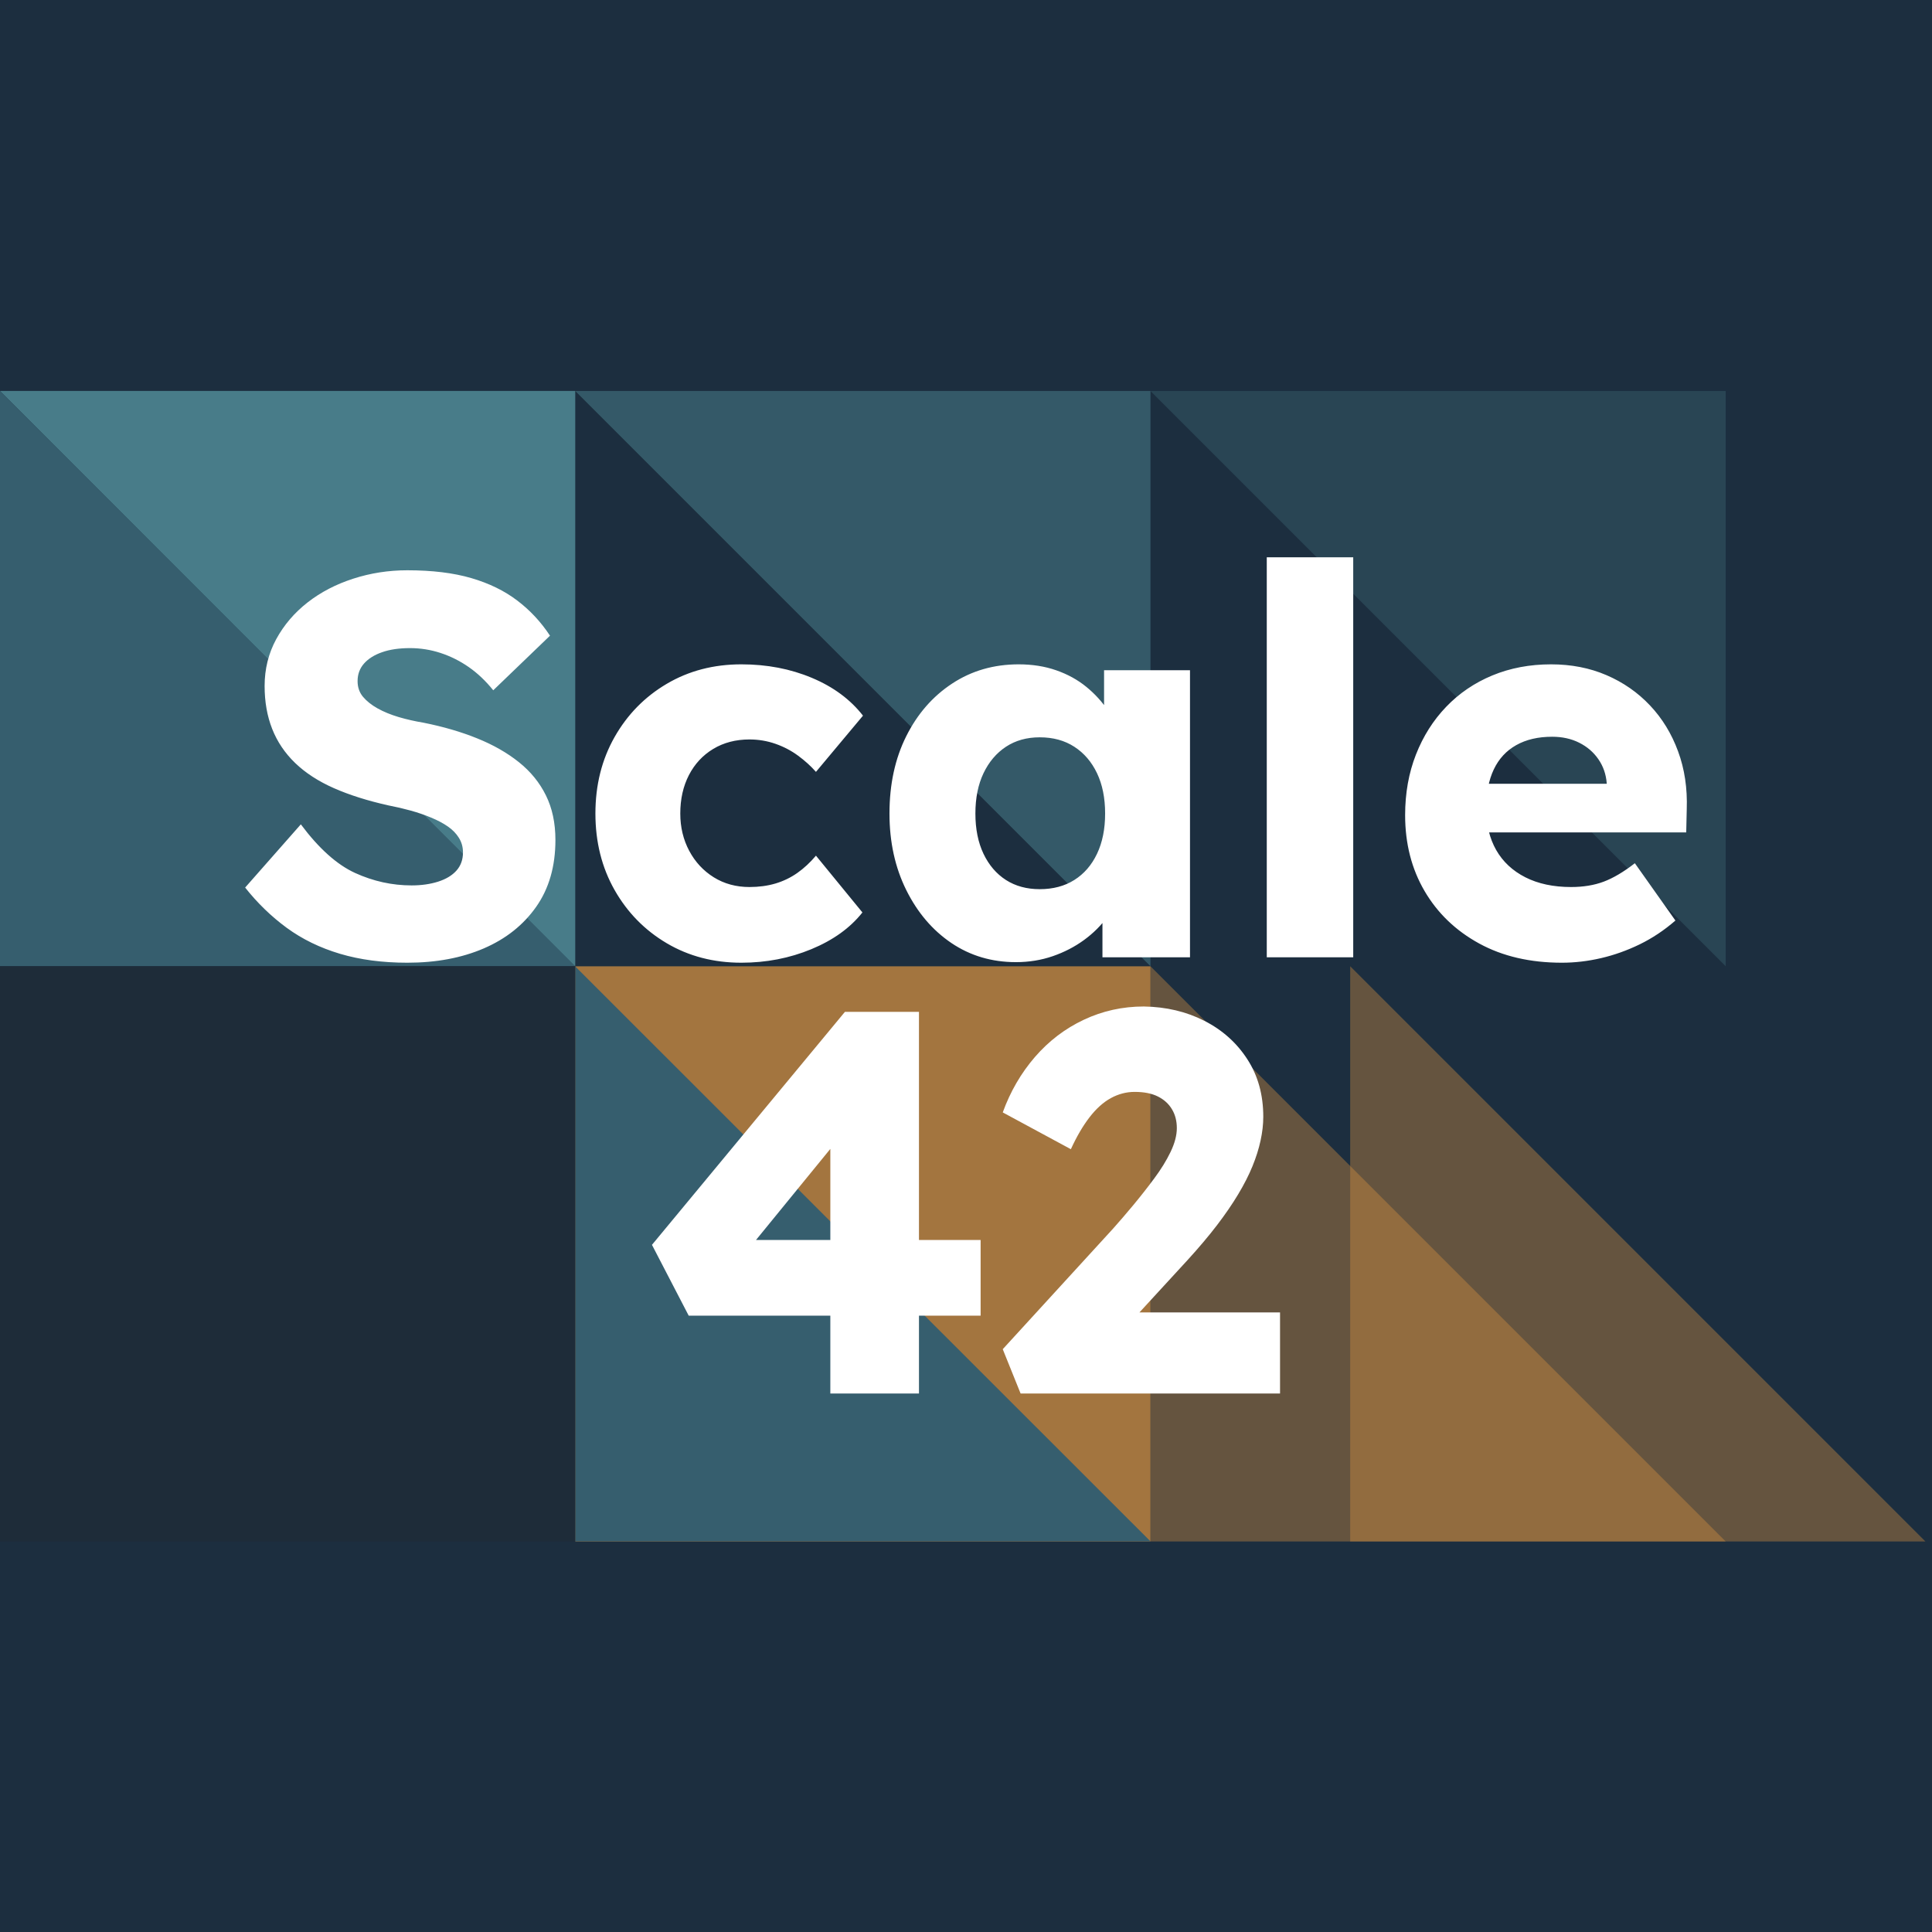
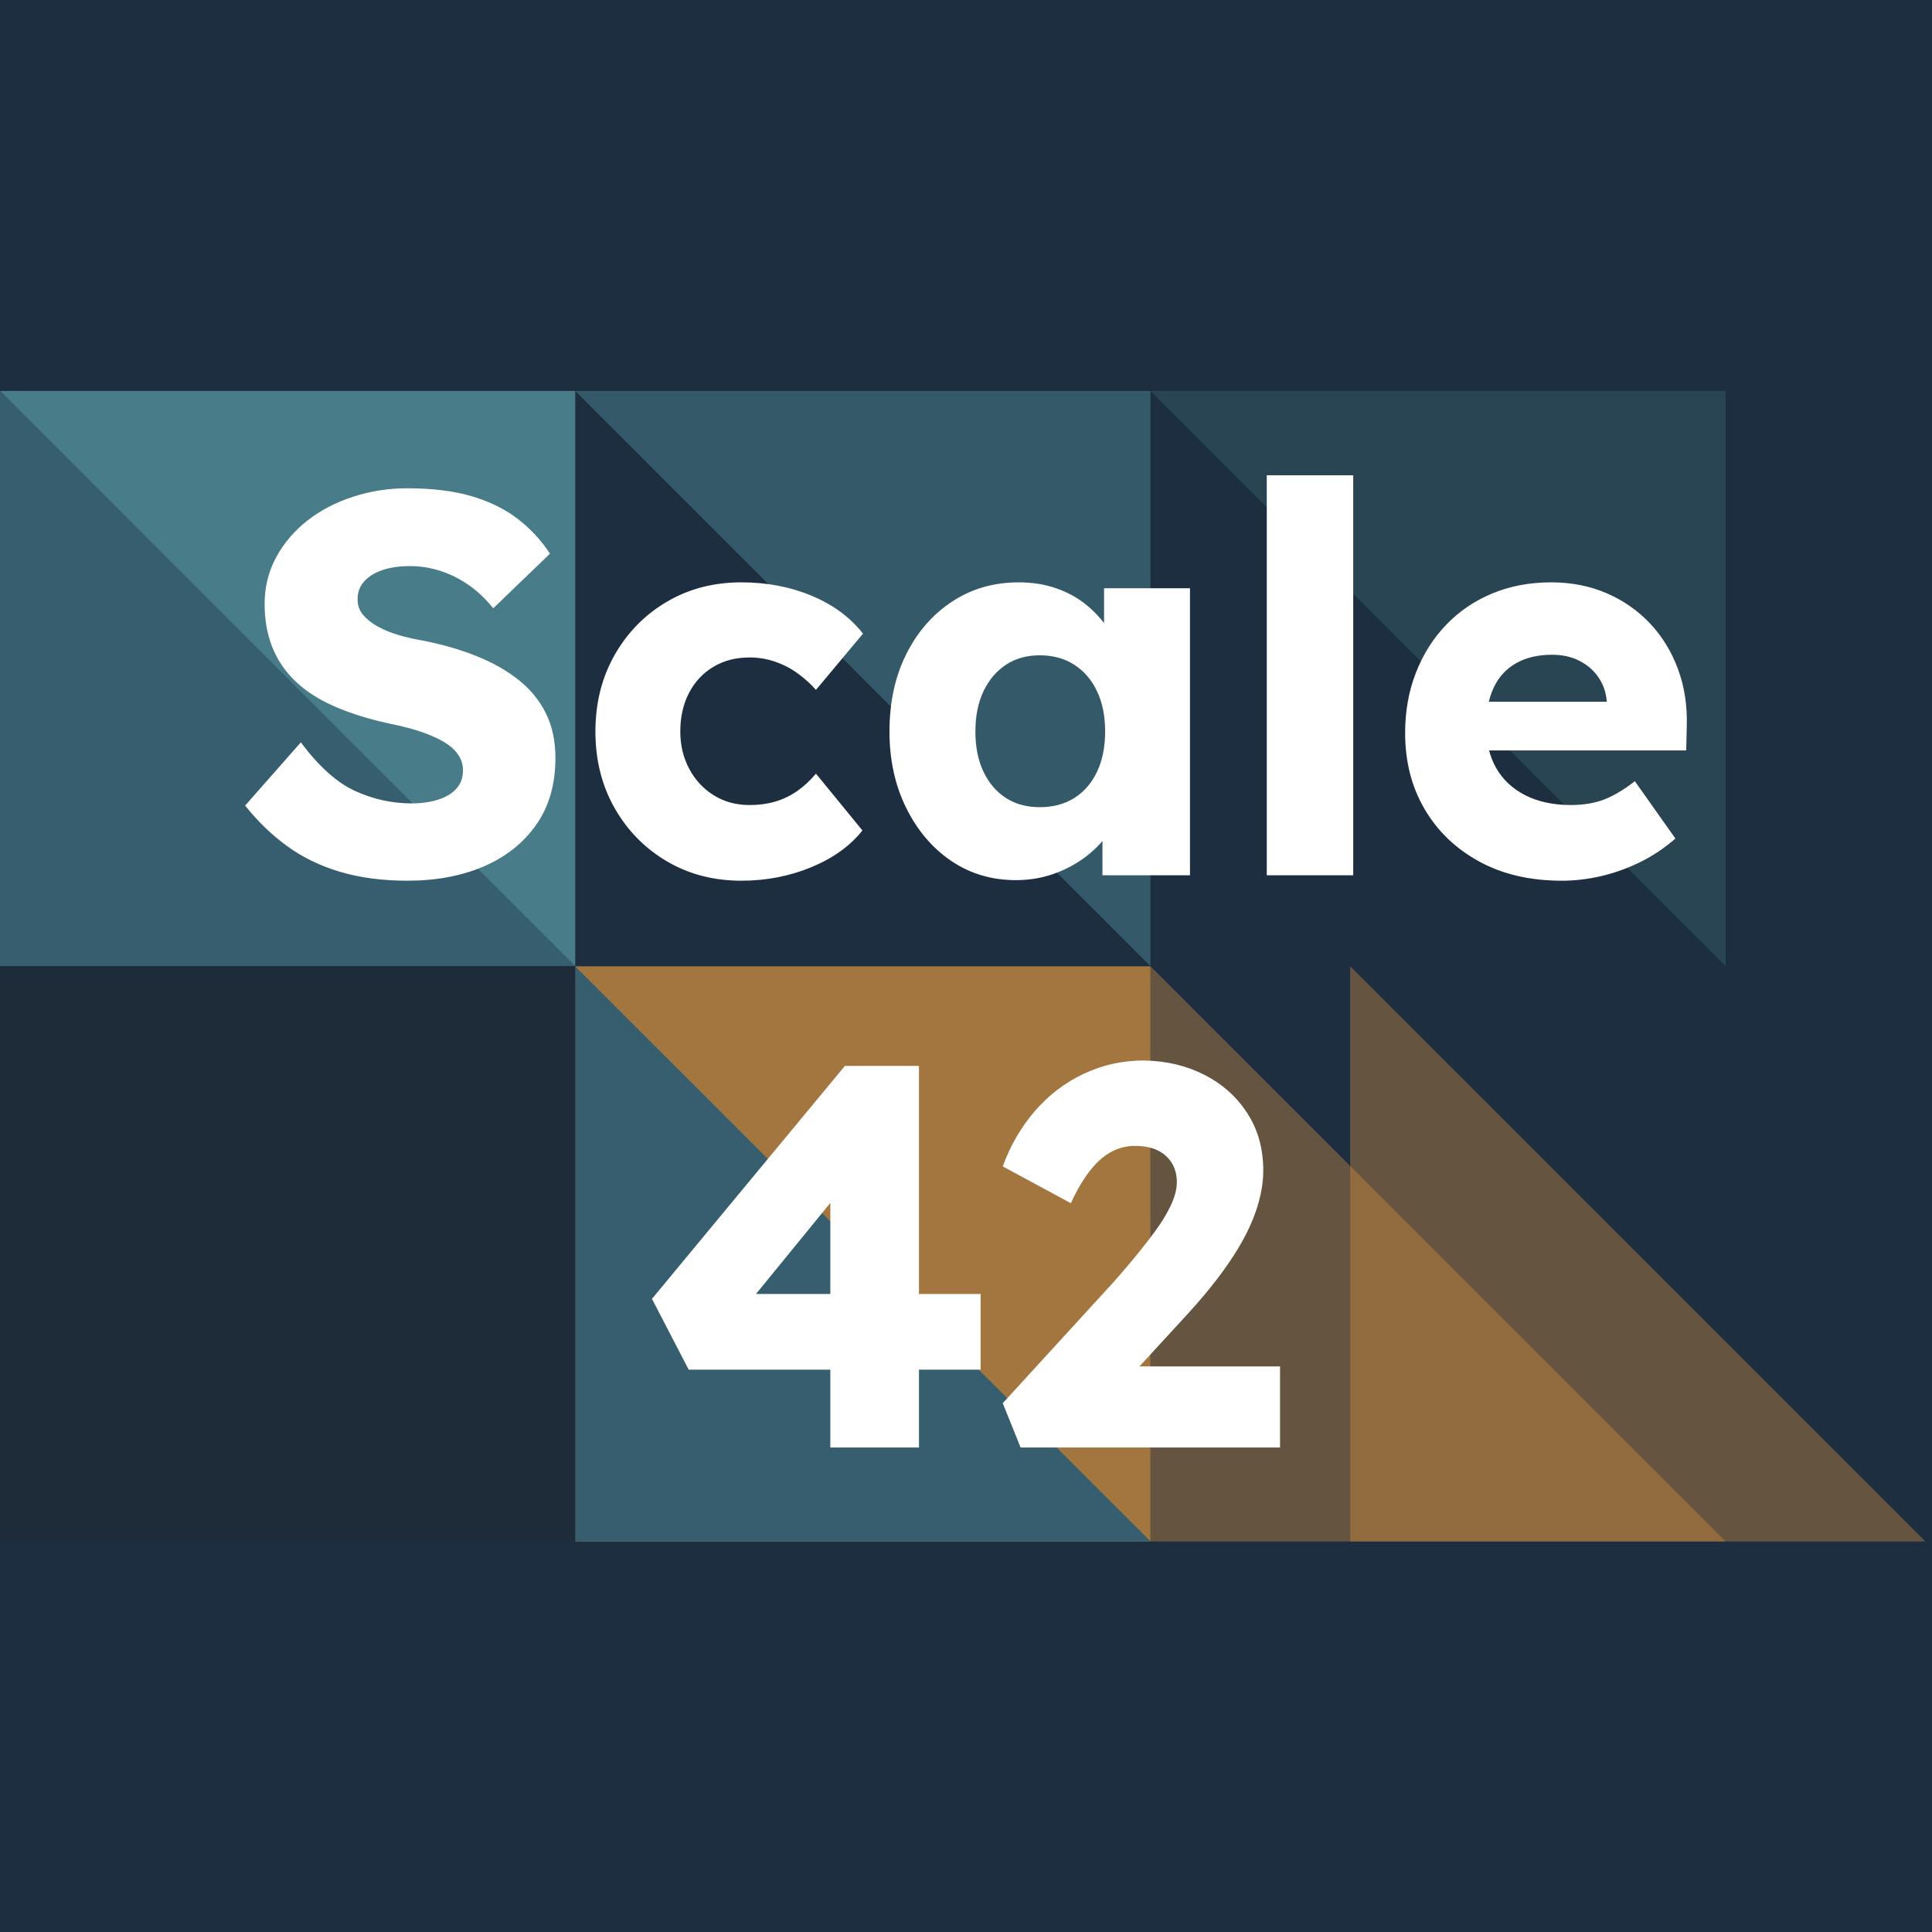
<svg xmlns="http://www.w3.org/2000/svg" version="1.1" viewBox="0 0 966 966">
  <rect width="966" height="966" fill="#1c2e3f" />
  <g transform="translate(0 195.5)">
    <path fill="#487c89" fill-opacity="0.557" d="m575.233 -0.006l0 287.622l-287.622 -287.622z" fill-rule="evenodd" />
    <path fill="#db9340" fill-opacity="0.709" d="m575.235 575.218l-287.622 0l0 -287.559l287.622 0z" fill-rule="evenodd" />
    <path fill="#487c89" d="m287.444 -7.970725E-4l0 287.612l-287.45 -287.612z" fill-rule="evenodd" />
    <path fill="#487c89" d="m287.624 -7.970725E-4l0 287.612l-287.45 -287.612z" fill-rule="evenodd" />
    <path fill="#365e6e" d="m287.611 575.17l0 -287.465l287.622 287.465z" fill-rule="evenodd" />
    <path fill="#db9340" fill-opacity="0.384" d="m575.235 575.249l0 -287.622l287.622 287.622z" fill-rule="evenodd" />
    <path fill="#db9340" fill-opacity="0.384" d="m675.093 575.25l0 -287.622l287.622 287.622z" fill-rule="evenodd" />
    <path fill="#365e6e" d="m-0.002 287.616l0 -287.622l287.622 287.622z" fill-rule="evenodd" />
    <path fill="#1e2c39" d="m-0.019 287.612l287.654 0l0 287.654l-287.654 0z" fill-rule="evenodd" />
    <path fill="#487c89" fill-opacity="0.298" d="m862.855 -0.006l0 287.622l-287.622 -287.622z" fill-rule="evenodd" />
  </g>
-   <g transform="matrix(1.4 0 0 1.4 80.79416 -222.8023)">
+   <g transform="matrix(1.4 0 0 1.4 80.79416 -263.8023)">
    <path fill="#ffffff" fill-rule="nonzero" d="M 87.764,502.971 Q 74.435,502.971 63.717,499.784 Q 53.014,496.596 44.701,490.518 Q 36.404,484.425 29.842,476.128 L 49.732,453.55 Q 59.373,466.471 69.123,470.925 Q 78.873,475.362 89.295,475.362 Q 94.514,475.362 98.764,474.018 Q 103.014,472.659 105.326,470.05 Q 107.639,467.44 107.639,463.581 Q 107.639,460.69 106.185,458.378 Q 104.748,456.05 102.232,454.315 Q 99.732,452.581 96.248,451.143 Q 92.779,449.69 88.92,448.628 Q 85.06,447.565 80.998,446.784 Q 69.81,444.284 61.498,440.612 Q 53.201,436.94 47.701,431.643 Q 42.201,426.331 39.498,419.471 Q 36.795,412.612 36.795,404.128 Q 36.795,395.05 40.935,387.425 Q 45.092,379.8 52.139,374.3 Q 59.185,368.8 68.451,365.815 Q 77.717,362.815 87.764,362.815 Q 101.076,362.815 110.623,365.612 Q 120.185,368.409 127.029,373.628 Q 133.889,378.831 138.717,386.175 L 118.451,405.675 Q 114.404,400.643 109.67,397.362 Q 104.935,394.081 99.623,392.346 Q 94.326,390.612 88.717,390.612 Q 82.935,390.612 78.779,392.065 Q 74.623,393.503 72.31,396.112 Q 69.998,398.721 69.998,402.393 Q 69.998,405.675 71.92,407.987 Q 73.857,410.3 77.139,412.143 Q 80.42,413.971 84.67,415.237 Q 88.92,416.487 93.545,417.253 Q 104.17,419.378 112.748,422.862 Q 121.342,426.331 127.607,431.346 Q 133.889,436.362 137.264,443.221 Q 140.654,450.065 140.654,459.143 Q 140.654,473.237 133.795,482.987 Q 126.951,492.737 115.076,497.862 Q 103.201,502.971 87.764,502.971 M 207.062,502.971 Q 192.202,502.971 180.421,496.018 Q 168.64,489.065 161.78,477.003 Q 154.937,464.94 154.937,449.69 Q 154.937,434.44 161.78,422.378 Q 168.64,410.3 180.421,403.362 Q 192.202,396.409 207.062,396.409 Q 220.765,396.409 232.249,401.237 Q 243.733,406.05 250.499,414.737 L 233.702,434.815 Q 230.999,431.737 227.327,429.034 Q 223.655,426.331 219.218,424.784 Q 214.78,423.237 209.952,423.237 Q 202.624,423.237 197.015,426.612 Q 191.421,429.987 188.327,435.971 Q 185.249,441.956 185.249,449.69 Q 185.249,457.018 188.437,463.003 Q 191.624,468.987 197.218,472.471 Q 202.812,475.94 209.952,475.94 Q 214.968,475.94 219.218,474.69 Q 223.468,473.425 227.03,470.925 Q 230.608,468.409 233.702,464.737 L 250.296,485.018 Q 243.733,493.315 232.046,498.143 Q 220.374,502.971 207.062,502.971 M 305.131,502.768 Q 292.194,502.768 282.053,495.925 Q 271.928,489.065 265.944,477.003 Q 259.96,464.94 259.96,449.69 Q 259.96,434.05 265.944,422.081 Q 271.928,410.112 282.35,403.268 Q 292.772,396.409 306.1,396.409 Q 313.428,396.409 319.506,398.534 Q 325.585,400.643 330.21,404.409 Q 334.85,408.175 338.131,413.096 Q 341.428,418.018 342.96,423.628 L 336.6,422.846 L 336.6,398.518 L 367.288,398.518 L 367.288,501.034 L 336.022,501.034 L 336.022,476.331 L 342.96,476.128 Q 341.428,481.534 337.944,486.362 Q 334.475,491.19 329.444,494.862 Q 324.428,498.518 318.256,500.643 Q 312.085,502.768 305.131,502.768 M 313.616,476.706 Q 320.772,476.706 325.975,473.425 Q 331.194,470.143 334.085,464.065 Q 336.975,457.987 336.975,449.69 Q 336.975,441.378 334.085,435.3 Q 331.194,429.221 325.975,425.846 Q 320.772,422.471 313.616,422.471 Q 306.678,422.471 301.553,425.846 Q 296.444,429.221 293.538,435.3 Q 290.647,441.378 290.647,449.69 Q 290.647,457.987 293.538,464.065 Q 296.444,470.143 301.553,473.425 Q 306.678,476.706 313.616,476.706 M 394.709,501.034 L 394.709,358.175 L 425.584,358.175 L 425.584,501.034 L 394.709,501.034 M 500.105,502.971 Q 483.121,502.971 470.574,496.112 Q 458.027,489.253 451.074,477.393 Q 444.121,465.518 444.121,450.268 Q 444.121,438.487 447.98,428.643 Q 451.839,418.8 458.792,411.565 Q 465.746,404.315 475.292,400.362 Q 484.855,396.409 496.246,396.409 Q 507.058,396.409 516.027,400.268 Q 525.011,404.128 531.574,411.081 Q 538.136,418.018 541.605,427.487 Q 545.089,436.94 544.699,448.143 L 544.511,456.44 L 462.855,456.44 L 458.402,439.065 L 519.417,439.065 L 516.121,442.737 L 516.121,438.878 Q 515.746,434.05 513.136,430.284 Q 510.527,426.518 506.277,424.393 Q 502.042,422.268 496.636,422.268 Q 489.105,422.268 483.792,425.268 Q 478.48,428.253 475.777,433.956 Q 473.074,439.643 473.074,447.94 Q 473.074,456.44 476.636,462.721 Q 480.214,468.987 487.074,472.471 Q 493.933,475.94 503.386,475.94 Q 509.949,475.94 515.058,474.018 Q 520.183,472.081 526.167,467.44 L 540.652,487.909 Q 534.667,493.112 527.902,496.409 Q 521.152,499.69 514.105,501.331 Q 507.058,502.971 500.105,502.971 L 500.105,502.971" />
  </g>
-   <g transform="matrix(1.4 0 0 1.4 -450.1152 -4.694478)">
+   <g transform="matrix(1.4 0 0 1.4 -450.1152 22.30552)">
    <path fill="#ffffff" fill-rule="nonzero" d="M 618.059,501.034 L 618.059,391.768 L 635.621,392.159 L 586.777,452.003 L 582.152,446.206 L 671.73,446.206 L 671.73,473.237 L 567.48,473.237 L 554.355,447.94 L 623.262,364.737 L 649.715,364.737 L 649.715,501.034 L 618.059,501.034 L 618.059,501.034 M 686.01,501.034 L 679.635,485.206 L 719.026,442.159 Q 722.307,438.487 726.166,433.862 Q 730.026,429.221 733.682,424.3 Q 737.354,419.378 739.573,414.753 Q 741.807,410.112 741.807,406.253 Q 741.807,402.393 740.057,399.503 Q 738.323,396.596 735.041,394.956 Q 731.76,393.315 726.744,393.315 Q 722.307,393.315 718.244,395.534 Q 714.198,397.753 710.619,402.393 Q 707.057,407.018 703.963,413.784 L 679.635,400.643 Q 683.698,389.456 691.119,380.862 Q 698.557,372.268 708.588,367.55 Q 718.635,362.815 730.026,362.815 Q 741.994,363.003 751.635,367.925 Q 761.291,372.846 766.979,381.643 Q 772.682,390.425 772.682,402.19 Q 772.682,406.253 771.713,410.69 Q 770.76,415.128 768.823,419.862 Q 766.901,424.581 763.713,429.893 Q 760.526,435.206 756.088,441.003 Q 751.651,446.784 745.666,453.346 L 714.963,486.753 L 711.104,472.081 L 778.666,472.081 L 778.666,501.034 L 686.01,501.034" />
  </g>
</svg>
